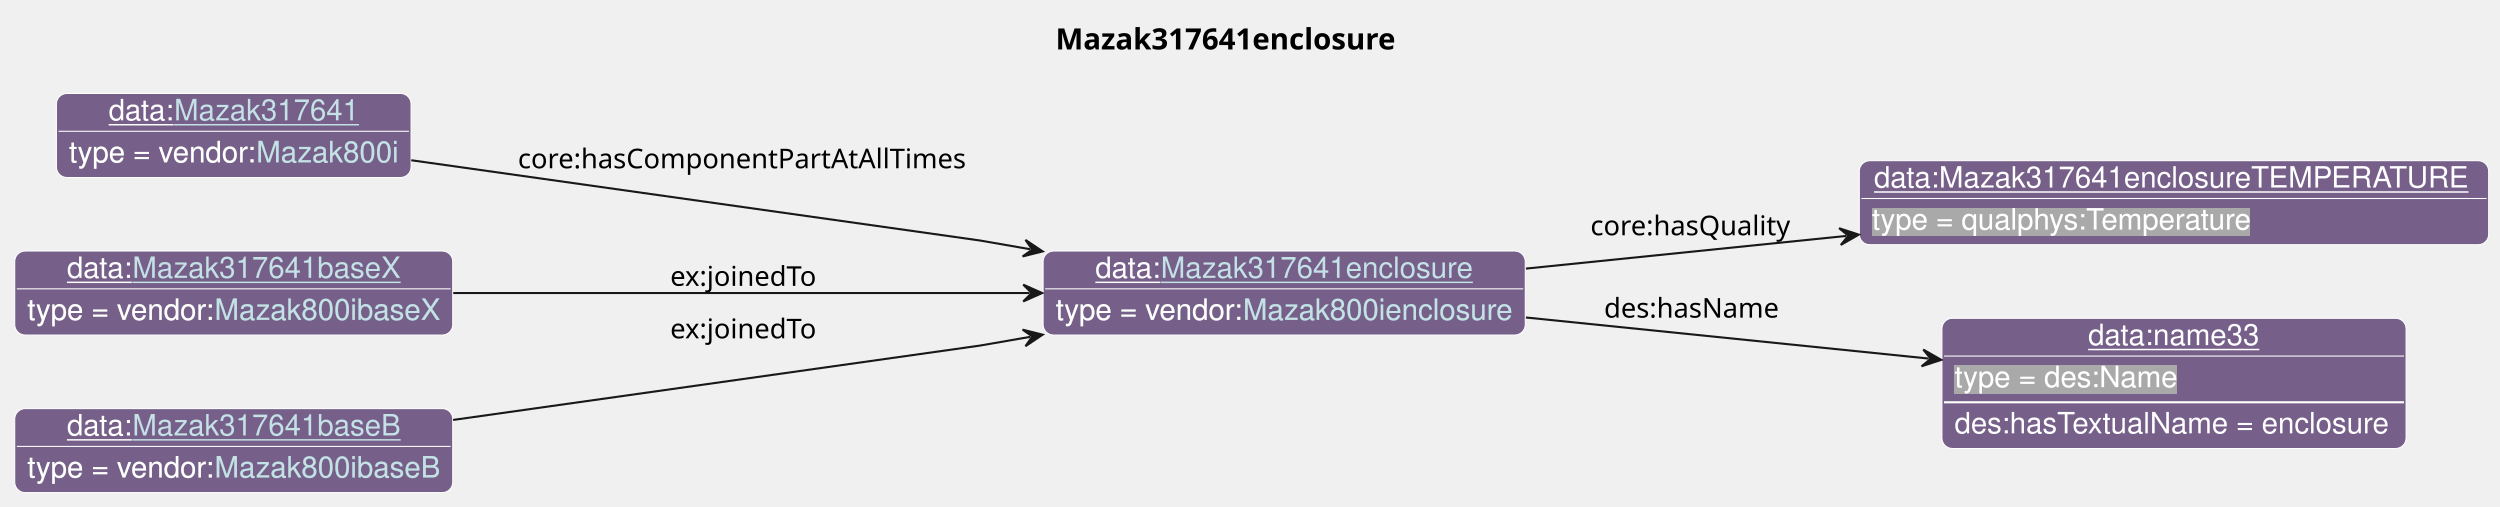
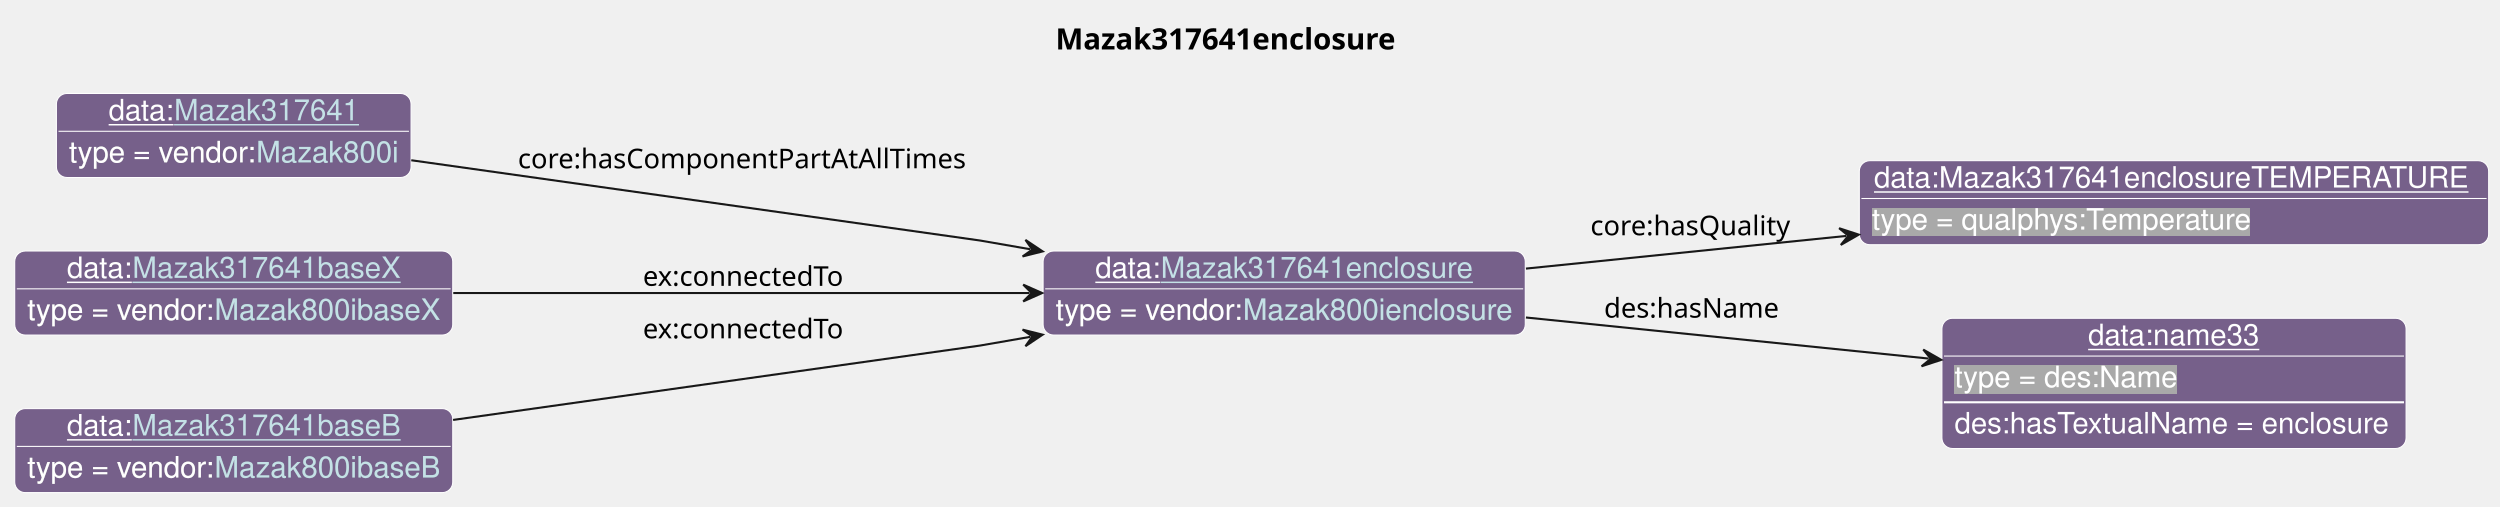
<svg xmlns="http://www.w3.org/2000/svg" xmlns:xlink="http://www.w3.org/1999/xlink" contentStyleType="text/css" data-diagram-type="CLASS" height="241px" preserveAspectRatio="none" style="width:1190px;height:241px;background:#FFFFFF;" version="1.1" viewBox="0 0 1190 241" width="1190px" zoomAndPan="magnify">
  <defs>
-     <filter height="1" id="b11v740eumhlte0" width="1" x="0" y="0">
+     <filter height="1" id="b1jtekgye3ygca0" width="1" x="0" y="0">
      <feFlood flood-color="#76608A" result="flood" />
      <feComposite in="SourceGraphic" in2="flood" operator="over" />
    </filter>
-     <filter height="1" id="b11v740eumhlte1" width="1" x="0" y="0">
+     <filter height="1" id="b1jtekgye3ygca1" width="1" x="0" y="0">
      <feFlood flood-color="#A9A9A9" result="flood" />
      <feComposite in="SourceGraphic" in2="flood" operator="over" />
    </filter>
  </defs>
  <g>
    <g class="title" data-source-line="13">
      <text fill="#000000" font-family="sans-serif" font-size="14" font-weight="bold" lengthAdjust="spacing" textLength="171.732" x="502.438" y="23.535">Mazak317641enclosure</text>
    </g>
    <g class="entity" data-entity="o0" data-source-line="131" data-uid="ent0002" id="entity_o0">
      <rect fill="#76608A" height="40" rx="5" ry="5" style="stroke:#FFFFFF;stroke-width:0.5;" width="229.519" x="496.51" y="119.488" />
      <text fill="#FFFFFF" font-family="Helvetica" font-size="14" lengthAdjust="spacing" text-decoration="underline" textLength="31.138" x="521.374" y="132.269">data:</text>
      <a href="./Mazak317641enclosure.html" target="_top" title="./Mazak317641enclosure.html" xlink:actuate="onRequest" xlink:href="./Mazak317641enclosure.html" xlink:show="new" xlink:title="./Mazak317641enclosure.html" xlink:type="simple">
        <text fill="#C4E1E6" font-family="Helvetica" font-size="14" lengthAdjust="spacing" text-decoration="underline" textLength="148.654" x="552.511" y="132.269">Mazak317641enclosure</text>
      </a>
      <line style="stroke:#FFFFFF;stroke-width:0.5;" x1="497.51" x2="725.029" y1="137.488" y2="137.488" />
-       <text fill="#FFFFFF" filter="url(#b11v740eumhlte0)" font-family="Helvetica" font-size="14" lengthAdjust="spacing" textLength="89.113" x="502.51" y="152.269">type = vendor:</text>
+       <text fill="#FFFFFF" filter="url(#b1jtekgye3ygca0)" font-family="Helvetica" font-size="14" lengthAdjust="spacing" textLength="89.113" x="502.51" y="152.269">type = vendor:</text>
      <a href="../Mazak.html#Mazak800ienclosure" target="_top" title="../Mazak.html#Mazak800ienclosure" xlink:actuate="onRequest" xlink:href="../Mazak.html#Mazak800ienclosure" xlink:show="new" xlink:title="../Mazak.html#Mazak800ienclosure" xlink:type="simple">
-         <text fill="#C4E1E6" filter="url(#b11v740eumhlte0)" font-family="Helvetica" font-size="14" lengthAdjust="spacing" textLength="128.406" x="591.623" y="152.269">Mazak800ienclosure</text>
+         <text fill="#C4E1E6" filter="url(#b1jtekgye3ygca0)" font-family="Helvetica" font-size="14" lengthAdjust="spacing" textLength="128.406" x="591.623" y="152.269">Mazak800ienclosure</text>
        <line style="stroke:#76608A;stroke-width:0.5;" x1="591.623" x2="720.029" y1="153.269" y2="153.269" />
      </a>
    </g>
    <g class="entity" data-entity="o1" data-source-line="131" data-uid="ent0003" id="entity_o1">
      <rect fill="#76608A" height="40" rx="5" ry="5" style="stroke:#FFFFFF;stroke-width:0.5;" width="299.578" x="885.03" y="76.488" />
      <text fill="#FFFFFF" font-family="Helvetica" font-size="14" lengthAdjust="spacing" text-decoration="underline" textLength="285.578" x="892.03" y="89.269">data:Mazak317641enclosureTEMPERATURE</text>
      <line style="stroke:#FFFFFF;stroke-width:0.5;" x1="886.03" x2="1183.608" y1="94.488" y2="94.488" />
-       <text fill="#FFFFFF" filter="url(#b11v740eumhlte1)" font-family="Helvetica" font-size="14" lengthAdjust="spacing" textLength="182.492" x="891.03" y="109.269">type = qualphys:Temperature</text>
+       <text fill="#FFFFFF" filter="url(#b1jtekgye3ygca1)" font-family="Helvetica" font-size="14" lengthAdjust="spacing" textLength="182.492" x="891.03" y="109.269">type = qualphys:Temperature</text>
    </g>
    <g class="entity" data-entity="o2" data-source-line="131" data-uid="ent0004" id="entity_o2">
      <rect fill="#76608A" height="62" rx="5" ry="5" style="stroke:#FFFFFF;stroke-width:0.5;" width="220.947" x="924.35" y="151.488" />
      <text fill="#FFFFFF" font-family="Helvetica" font-size="14" lengthAdjust="spacing" text-decoration="underline" textLength="81.731" x="993.958" y="164.269">data:name33</text>
      <line style="stroke:#FFFFFF;stroke-width:0.5;" x1="925.35" x2="1144.297" y1="169.488" y2="169.488" />
-       <text fill="#FFFFFF" filter="url(#b11v740eumhlte1)" font-family="Helvetica" font-size="14" lengthAdjust="spacing" textLength="106.224" x="930.35" y="184.269">type = des:Name</text>
+       <text fill="#FFFFFF" filter="url(#b1jtekgye3ygca1)" font-family="Helvetica" font-size="14" lengthAdjust="spacing" textLength="106.224" x="930.35" y="184.269">type = des:Name</text>
      <line style="stroke:#FFFFFF;stroke-width:1;" x1="925.35" x2="1144.297" y1="191.488" y2="191.488" />
      <text fill="#FFFFFF" font-family="Helvetica" font-size="14" lengthAdjust="spacing" textLength="208.947" x="930.35" y="206.269">des:hasTextualName = enclosure</text>
    </g>
    <g class="entity" data-entity="o3" data-source-line="131" data-uid="ent0005" id="entity_o3">
      <rect fill="#76608A" height="40" rx="5" ry="5" style="stroke:#FFFFFF;stroke-width:0.5;" width="168.816" x="26.85" y="44.488" />
      <text fill="#FFFFFF" font-family="Helvetica" font-size="14" lengthAdjust="spacing" text-decoration="underline" textLength="31.138" x="51.714" y="57.269">data:</text>
      <a href="./Mazak317641.html" target="_top" title="./Mazak317641.html" xlink:actuate="onRequest" xlink:href="./Mazak317641.html" xlink:show="new" xlink:title="./Mazak317641.html" xlink:type="simple">
        <text fill="#C4E1E6" font-family="Helvetica" font-size="14" lengthAdjust="spacing" text-decoration="underline" textLength="87.951" x="82.852" y="57.269">Mazak317641</text>
      </a>
      <line style="stroke:#FFFFFF;stroke-width:0.5;" x1="27.85" x2="194.666" y1="62.488" y2="62.488" />
-       <text fill="#FFFFFF" filter="url(#b11v740eumhlte0)" font-family="Helvetica" font-size="14" lengthAdjust="spacing" textLength="89.113" x="32.85" y="77.269">type = vendor:</text>
+       <text fill="#FFFFFF" filter="url(#b1jtekgye3ygca0)" font-family="Helvetica" font-size="14" lengthAdjust="spacing" textLength="89.113" x="32.85" y="77.269">type = vendor:</text>
      <a href="../Mazak.html#Mazak800i" target="_top" title="../Mazak.html#Mazak800i" xlink:actuate="onRequest" xlink:href="../Mazak.html#Mazak800i" xlink:show="new" xlink:title="../Mazak.html#Mazak800i" xlink:type="simple">
-         <text fill="#C4E1E6" filter="url(#b11v740eumhlte0)" font-family="Helvetica" font-size="14" lengthAdjust="spacing" textLength="67.703" x="121.963" y="77.269">Mazak800i</text>
+         <text fill="#C4E1E6" filter="url(#b1jtekgye3ygca0)" font-family="Helvetica" font-size="14" lengthAdjust="spacing" textLength="67.703" x="121.963" y="77.269">Mazak800i</text>
        <line style="stroke:#76608A;stroke-width:0.5;" x1="121.963" x2="189.666" y1="78.269" y2="78.269" />
      </a>
    </g>
    <g class="entity" data-entity="o4" data-source-line="131" data-uid="ent0006" id="entity_o4">
      <rect fill="#76608A" height="40" rx="5" ry="5" style="stroke:#FFFFFF;stroke-width:0.5;" width="208.513" x="7" y="119.488" />
      <text fill="#FFFFFF" font-family="Helvetica" font-size="14" lengthAdjust="spacing" text-decoration="underline" textLength="31.138" x="31.864" y="132.269">data:</text>
      <a href="./Mazak317641baseX.html" target="_top" title="./Mazak317641baseX.html" xlink:actuate="onRequest" xlink:href="./Mazak317641baseX.html" xlink:show="new" xlink:title="./Mazak317641baseX.html" xlink:type="simple">
        <text fill="#C4E1E6" font-family="Helvetica" font-size="14" lengthAdjust="spacing" text-decoration="underline" textLength="127.647" x="63.002" y="132.269">Mazak317641baseX</text>
      </a>
      <line style="stroke:#FFFFFF;stroke-width:0.5;" x1="8" x2="214.513" y1="137.488" y2="137.488" />
-       <text fill="#FFFFFF" filter="url(#b11v740eumhlte0)" font-family="Helvetica" font-size="14" lengthAdjust="spacing" textLength="89.113" x="13" y="152.269">type = vendor:</text>
+       <text fill="#FFFFFF" filter="url(#b1jtekgye3ygca0)" font-family="Helvetica" font-size="14" lengthAdjust="spacing" textLength="89.113" x="13" y="152.269">type = vendor:</text>
      <a href="../Mazak.html#Mazak800ibaseX" target="_top" title="../Mazak.html#Mazak800ibaseX" xlink:actuate="onRequest" xlink:href="../Mazak.html#Mazak800ibaseX" xlink:show="new" xlink:title="../Mazak.html#Mazak800ibaseX" xlink:type="simple">
-         <text fill="#C4E1E6" filter="url(#b11v740eumhlte0)" font-family="Helvetica" font-size="14" lengthAdjust="spacing" textLength="107.399" x="102.113" y="152.269">Mazak800ibaseX</text>
+         <text fill="#C4E1E6" filter="url(#b1jtekgye3ygca0)" font-family="Helvetica" font-size="14" lengthAdjust="spacing" textLength="107.399" x="102.113" y="152.269">Mazak800ibaseX</text>
        <line style="stroke:#76608A;stroke-width:0.5;" x1="102.113" x2="209.513" y1="153.269" y2="153.269" />
      </a>
    </g>
    <g class="entity" data-entity="o5" data-source-line="131" data-uid="ent0007" id="entity_o5">
      <rect fill="#76608A" height="40" rx="5" ry="5" style="stroke:#FFFFFF;stroke-width:0.5;" width="208.513" x="7" y="194.488" />
      <text fill="#FFFFFF" font-family="Helvetica" font-size="14" lengthAdjust="spacing" text-decoration="underline" textLength="31.138" x="31.864" y="207.269">data:</text>
      <a href="./Mazak317641baseB.html" target="_top" title="./Mazak317641baseB.html" xlink:actuate="onRequest" xlink:href="./Mazak317641baseB.html" xlink:show="new" xlink:title="./Mazak317641baseB.html" xlink:type="simple">
        <text fill="#C4E1E6" font-family="Helvetica" font-size="14" lengthAdjust="spacing" text-decoration="underline" textLength="127.647" x="63.002" y="207.269">Mazak317641baseB</text>
      </a>
      <line style="stroke:#FFFFFF;stroke-width:0.5;" x1="8" x2="214.513" y1="212.488" y2="212.488" />
-       <text fill="#FFFFFF" filter="url(#b11v740eumhlte0)" font-family="Helvetica" font-size="14" lengthAdjust="spacing" textLength="89.113" x="13" y="227.269">type = vendor:</text>
+       <text fill="#FFFFFF" filter="url(#b1jtekgye3ygca0)" font-family="Helvetica" font-size="14" lengthAdjust="spacing" textLength="89.113" x="13" y="227.269">type = vendor:</text>
      <a href="../Mazak.html#Mazak800ibaseB" target="_top" title="../Mazak.html#Mazak800ibaseB" xlink:actuate="onRequest" xlink:href="../Mazak.html#Mazak800ibaseB" xlink:show="new" xlink:title="../Mazak.html#Mazak800ibaseB" xlink:type="simple">
-         <text fill="#C4E1E6" filter="url(#b11v740eumhlte0)" font-family="Helvetica" font-size="14" lengthAdjust="spacing" textLength="107.399" x="102.113" y="227.269">Mazak800ibaseB</text>
+         <text fill="#C4E1E6" filter="url(#b1jtekgye3ygca0)" font-family="Helvetica" font-size="14" lengthAdjust="spacing" textLength="107.399" x="102.113" y="227.269">Mazak800ibaseB</text>
        <line style="stroke:#76608A;stroke-width:0.5;" x1="102.113" x2="209.513" y1="228.269" y2="228.269" />
      </a>
    </g>
    <g class="link" data-entity-1="o0" data-entity-2="o1" data-source-line="195" data-uid="lnk8" id="link_o0_o1">
      <path codeLine="195" d="M726.35,127.848 C775.12,122.878 826.731,117.618 878.801,112.298" fill="none" id="o0-to-o1" style="stroke:#181818;stroke-width:1;" />
      <polygon fill="#181818" points="884.77,111.688,875.41,108.624,879.796,112.197,876.223,116.582,884.77,111.688" style="stroke:#181818;stroke-width:1;" />
      <text fill="#000000" font-family="sans-serif" font-size="13" lengthAdjust="spacing" textLength="97.71" x="757.03" y="111.987">core:hasQuality</text>
    </g>
    <g class="link" data-entity-1="o0" data-entity-2="o2" data-source-line="195" data-uid="lnk9" id="link_o0_o2">
      <path codeLine="195" d="M726.35,151.128 C787.8,157.388 857.271,164.479 918.051,170.679" fill="none" id="o0-to-o2" style="stroke:#181818;stroke-width:1;" />
      <polygon fill="#181818" points="924.02,171.288,915.472,166.396,919.046,170.781,914.66,174.354,924.02,171.288" style="stroke:#181818;stroke-width:1;" />
      <text fill="#000000" font-family="sans-serif" font-size="13" lengthAdjust="spacing" textLength="84.202" x="763.53" y="151.197">des:hasName</text>
    </g>
    <g class="link" data-entity-1="o3" data-entity-2="o0" data-source-line="195" data-uid="lnk10" id="link_o3_o0">
      <path codeLine="195" d="M195.76,76.278 C300.5,91.058 466.51,114.488 466.51,114.488 C466.51,114.488 472.938,115.612 490.389,118.642" fill="none" id="o3-to-o0" style="stroke:#181818;stroke-width:1;" />
      <polygon fill="#181818" points="496.3,119.668,488.117,114.188,491.374,118.813,486.748,122.07,496.3,119.668" style="stroke:#181818;stroke-width:1;" />
      <text fill="#000000" font-family="sans-serif" font-size="13" lengthAdjust="spacing" textLength="219.565" x="246.51" y="80.107">core:hasComponentPartAtAllTimes</text>
    </g>
    <g class="link" data-entity-1="o4" data-entity-2="o0" data-source-line="195" data-uid="lnk11" id="link_o4_o0">
      <path codeLine="195" d="M215.75,139.488 C297.54,139.488 405.6,139.488 490.05,139.488" fill="none" id="o4-to-o0" style="stroke:#181818;stroke-width:1;" />
      <polygon fill="#181818" points="496.05,139.488,487.05,135.488,491.05,139.488,487.05,143.488,496.05,139.488" style="stroke:#181818;stroke-width:1;" />
-       <text fill="#000000" font-family="sans-serif" font-size="13" lengthAdjust="spacing" textLength="74.725" x="319.01" y="136.057">ex:joinedTo</text>
+       <text fill="#000000" font-family="sans-serif" font-size="13" lengthAdjust="spacing" textLength="100.502" x="306.01" y="136.057">ex:connectedTo</text>
    </g>
    <g class="link" data-entity-1="o5" data-entity-2="o0" data-source-line="195" data-uid="lnk12" id="link_o5_o0">
      <path codeLine="195" d="M215.67,199.888 C320.24,185.138 466.51,164.488 466.51,164.488 C466.51,164.488 472.938,163.365 490.389,160.335" fill="none" id="o5-to-o0" style="stroke:#181818;stroke-width:1;" />
      <polygon fill="#181818" points="496.3,159.308,486.748,156.907,491.374,160.164,488.117,164.789,496.3,159.308" style="stroke:#181818;stroke-width:1;" />
-       <text fill="#000000" font-family="sans-serif" font-size="13" lengthAdjust="spacing" textLength="74.725" x="319.01" y="161.057">ex:joinedTo</text>
+       <text fill="#000000" font-family="sans-serif" font-size="13" lengthAdjust="spacing" textLength="100.502" x="306.01" y="161.057">ex:connectedTo</text>
    </g>
  </g>
</svg>
